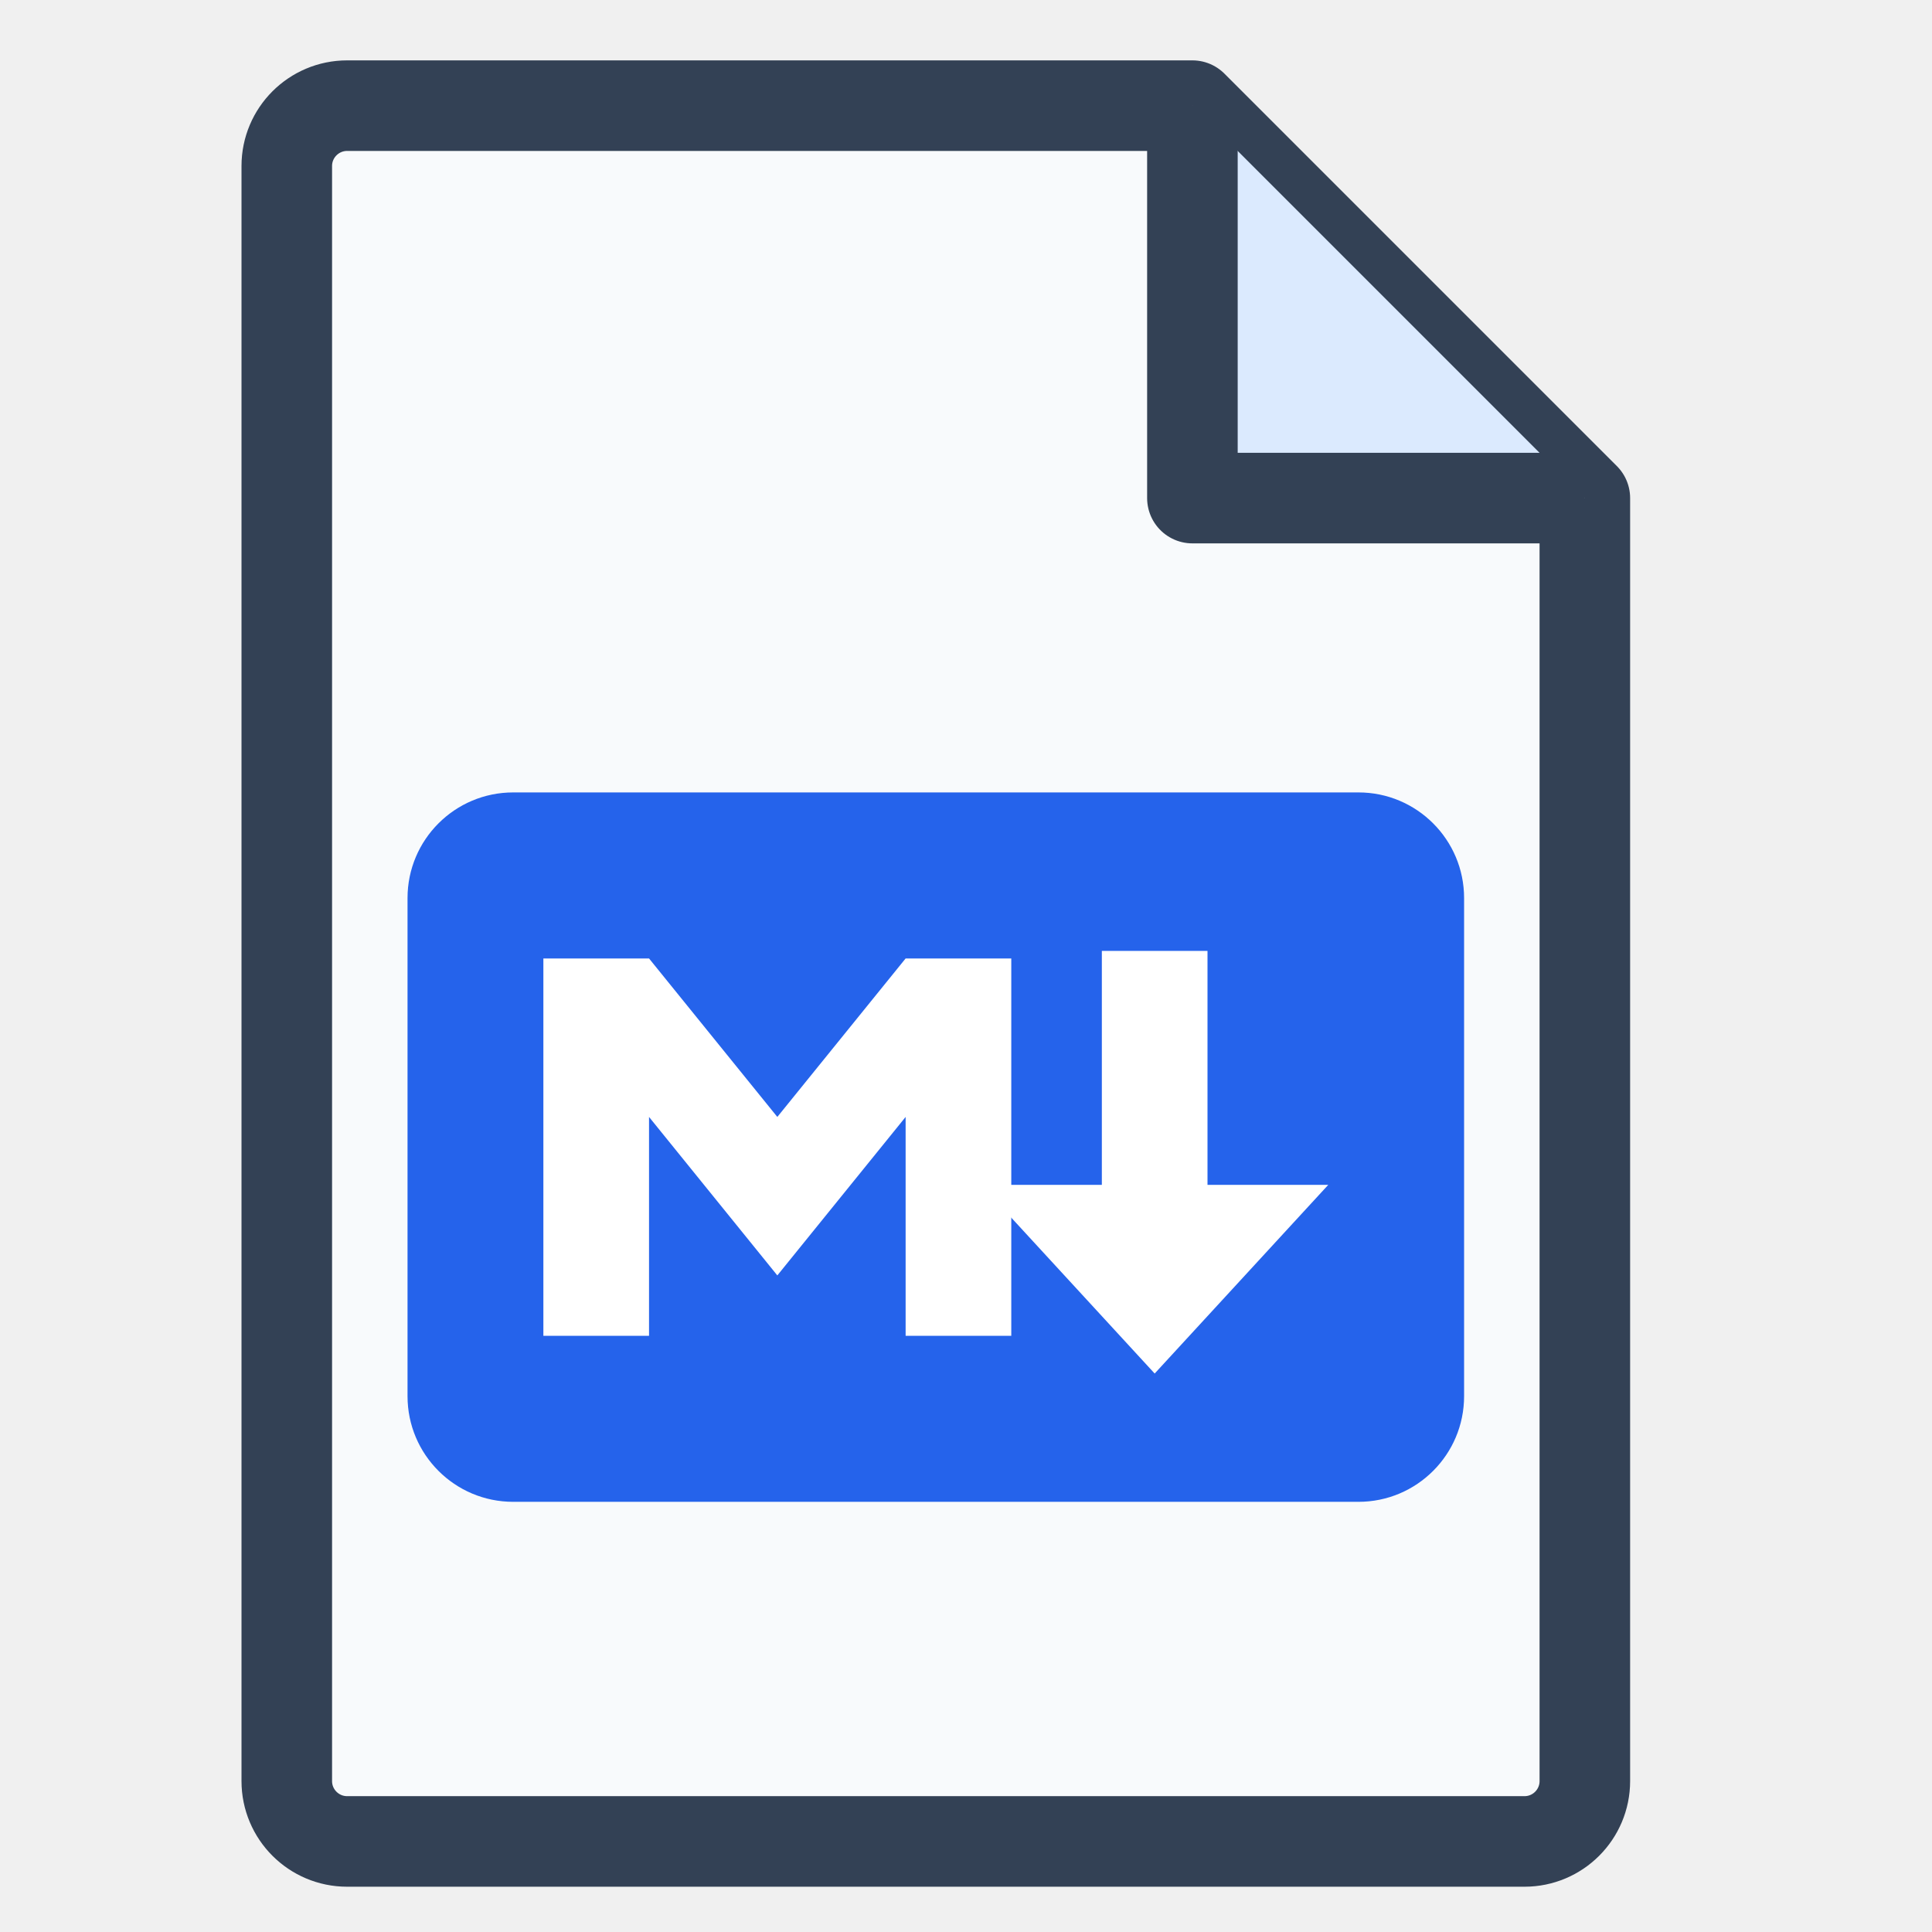
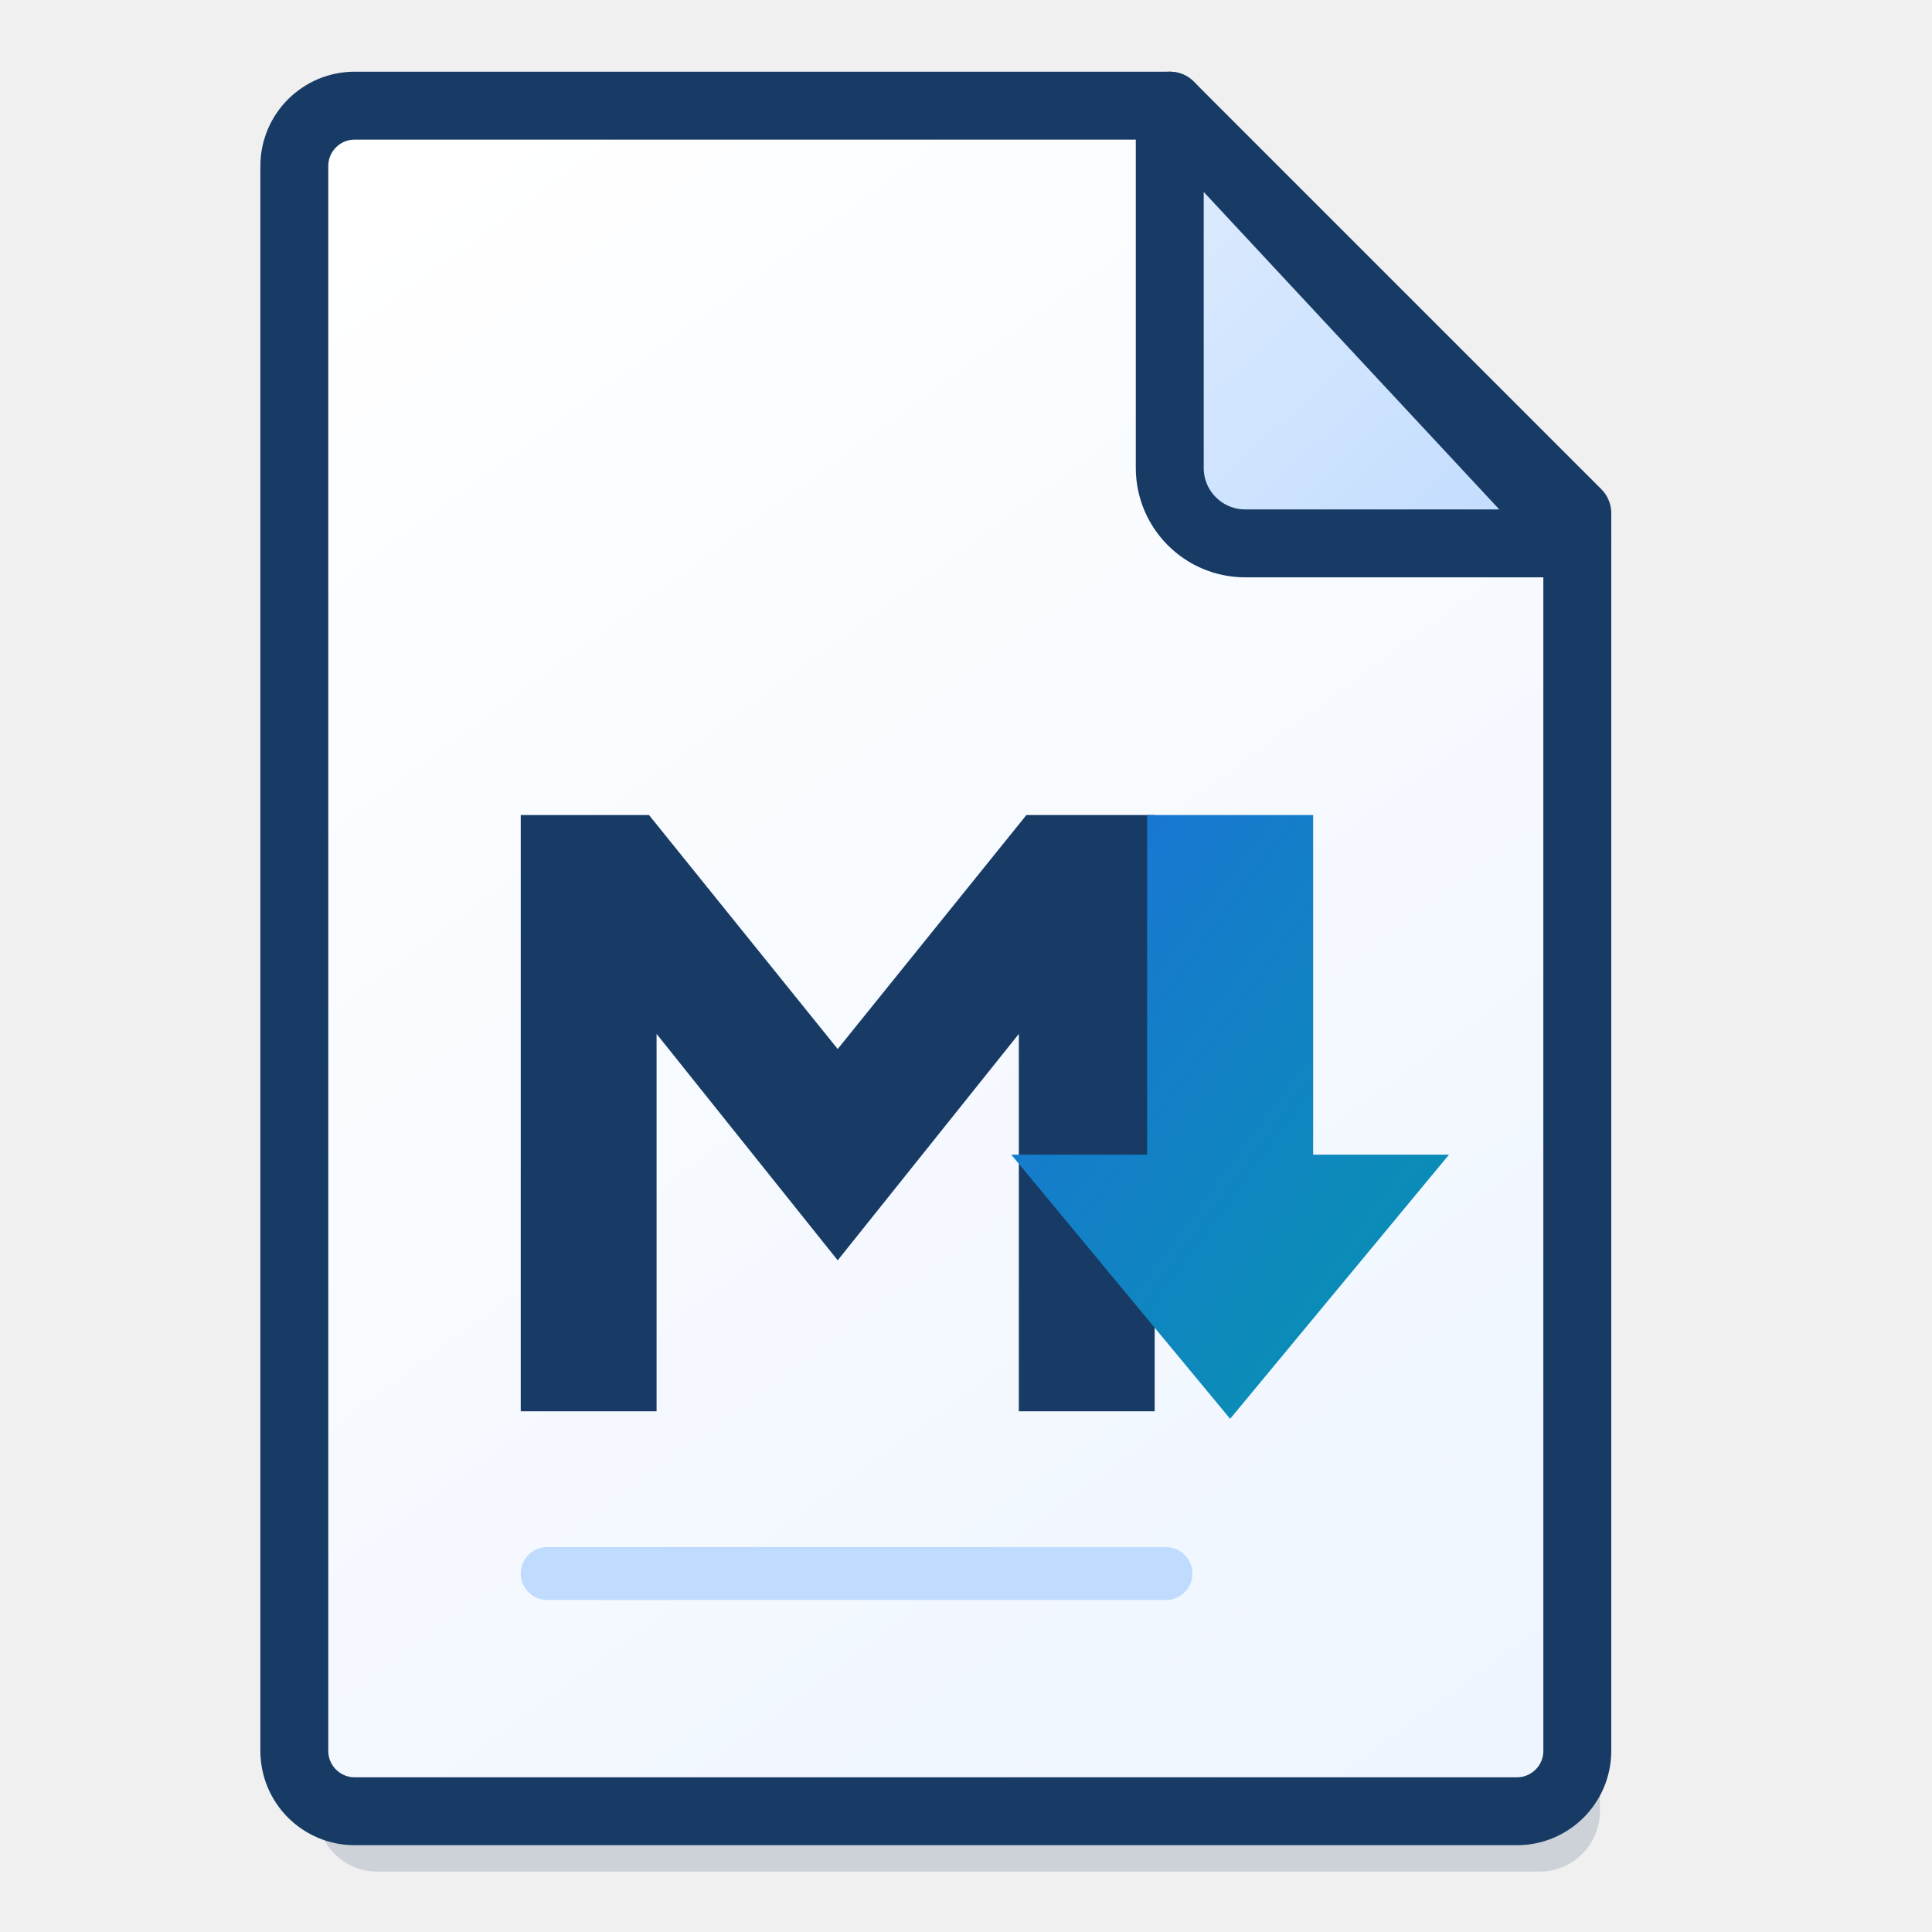
<svg xmlns="http://www.w3.org/2000/svg" viewBox="0 0 256 256">
-   <path d="M46 14h112l52 52v170a8 8 0 0 1-8 8H46a8 8 0 0 1-8-8V22a8 8 0 0 1 8-8Z" fill="#f8fafc" stroke="#334155" stroke-width="12" stroke-linejoin="round" />
-   <path d="M158 14v52h52" fill="#dbeafe" stroke="#334155" stroke-width="12" stroke-linejoin="round" />
-   <rect x="54" y="105" width="140" height="94" rx="14" fill="#2563eb" />
-   <path d="M72 177v-50h14l17 21 17-21h14v50h-14v-29l-17 21-17-21v29H72Z" fill="#fff" />
-   <path d="M160 126v31h16l-23 25-23-25h16v-31h14Z" fill="#fff" />
+   <defs>
+     <linearGradient id="paper" x1="52" y1="24" x2="204" y2="232" gradientUnits="userSpaceOnUse">
+       <stop stop-color="#ffffff" />
+       <stop offset="1" stop-color="#eef5ff" />
+     </linearGradient>
+     <linearGradient id="fold" x1="160" y1="22" x2="210" y2="76" gradientUnits="userSpaceOnUse">
+       <stop stop-color="#dbeafe" />
+       <stop offset="1" stop-color="#bfdbfe" />
+     </linearGradient>
+     <linearGradient id="accent" x1="78" y1="112" x2="181" y2="188" gradientUnits="userSpaceOnUse">
+       <stop stop-color="#2563eb" />
+       <stop offset="1" stop-color="#0891b2" />
+     </linearGradient>
+   </defs>
+   <path d="M47 18h108l54 54v164a8 8 0 0 1-8 8H47a8 8 0 0 1-8-8V26a8 8 0 0 1 8-8Z" fill="#16365c" opacity=".16" transform="translate(3 4)" />
+   <path d="M47 14h108l54 54v164a8 8 0 0 1-8 8H47a8 8 0 0 1-8-8V22a8 8 0 0 1 8-8Z" fill="url(#paper)" stroke="#183b66" stroke-width="9" stroke-linejoin="round" />
+   <path d="M155 14v48a10 10 0 0 0 10 10h44Z" fill="url(#fold)" stroke="#183b66" stroke-width="9" stroke-linejoin="round" />
+   <path d="M69 108h17l25 31 25-31h17v79h-18v-50l-24 30-24-30v50H69Z" fill="#183b66" />
+   <path d="M174 108v45h18l-29 35-29-35h18v-45Z" fill="url(#accent)" />
+   <rect x="69" y="205" width="89" height="7" rx="3.5" fill="#bfdbfe" />
</svg>
